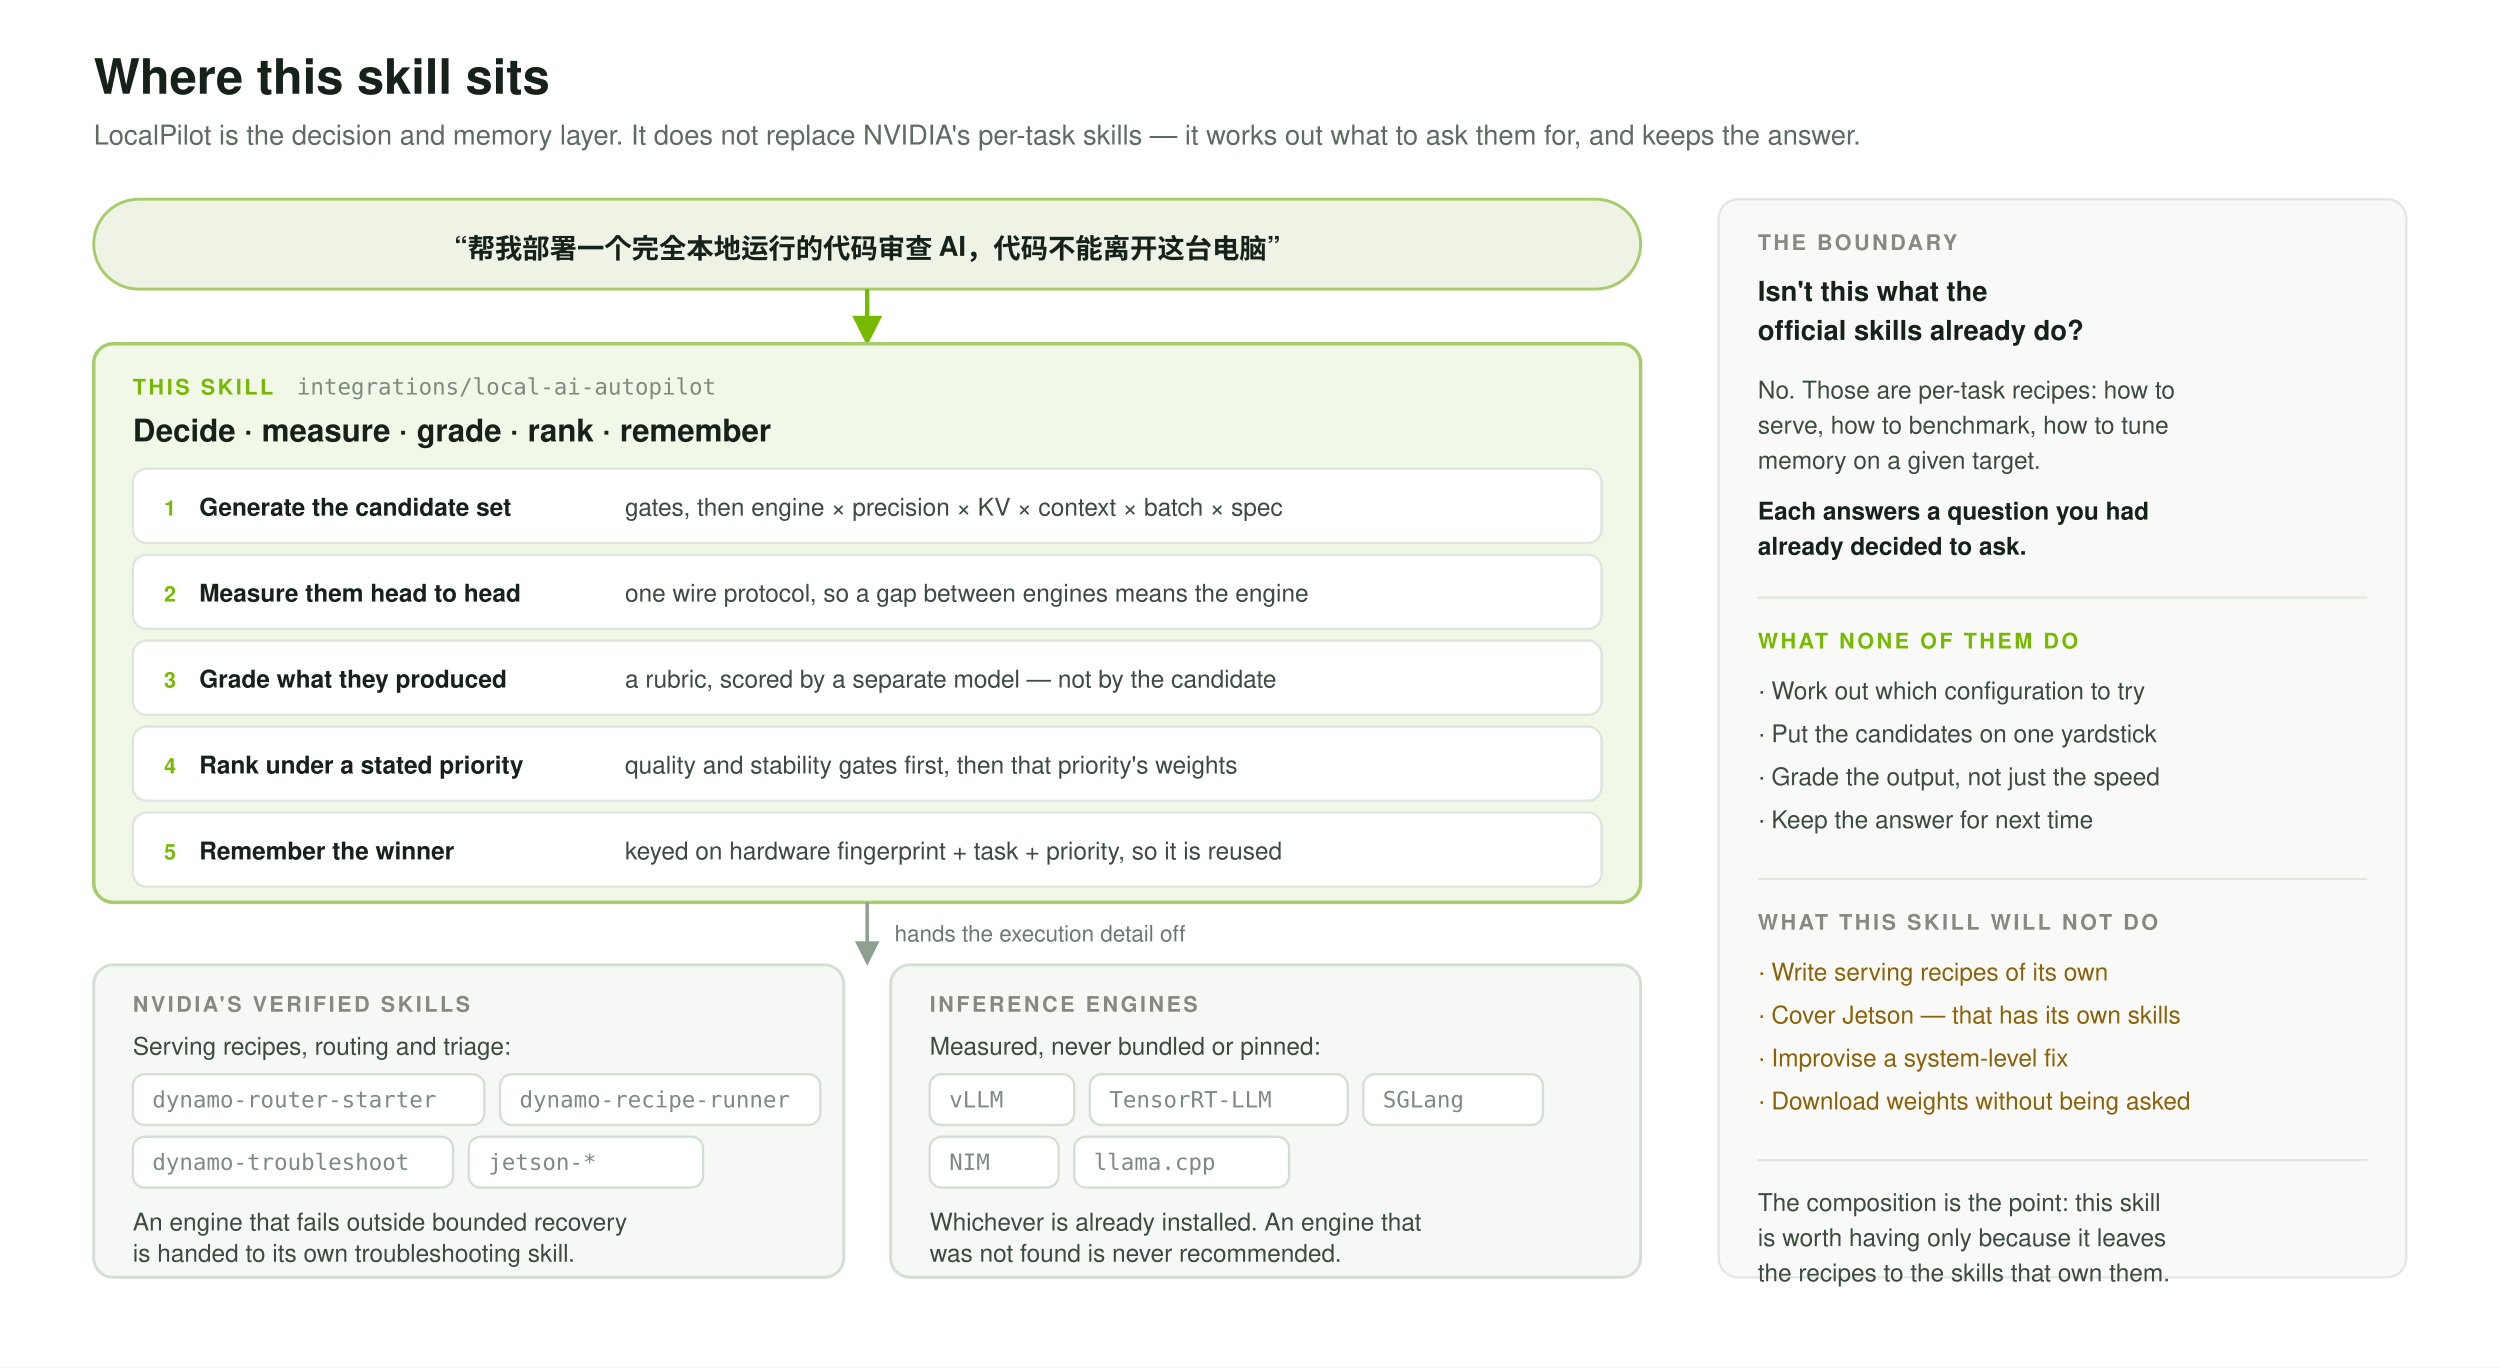
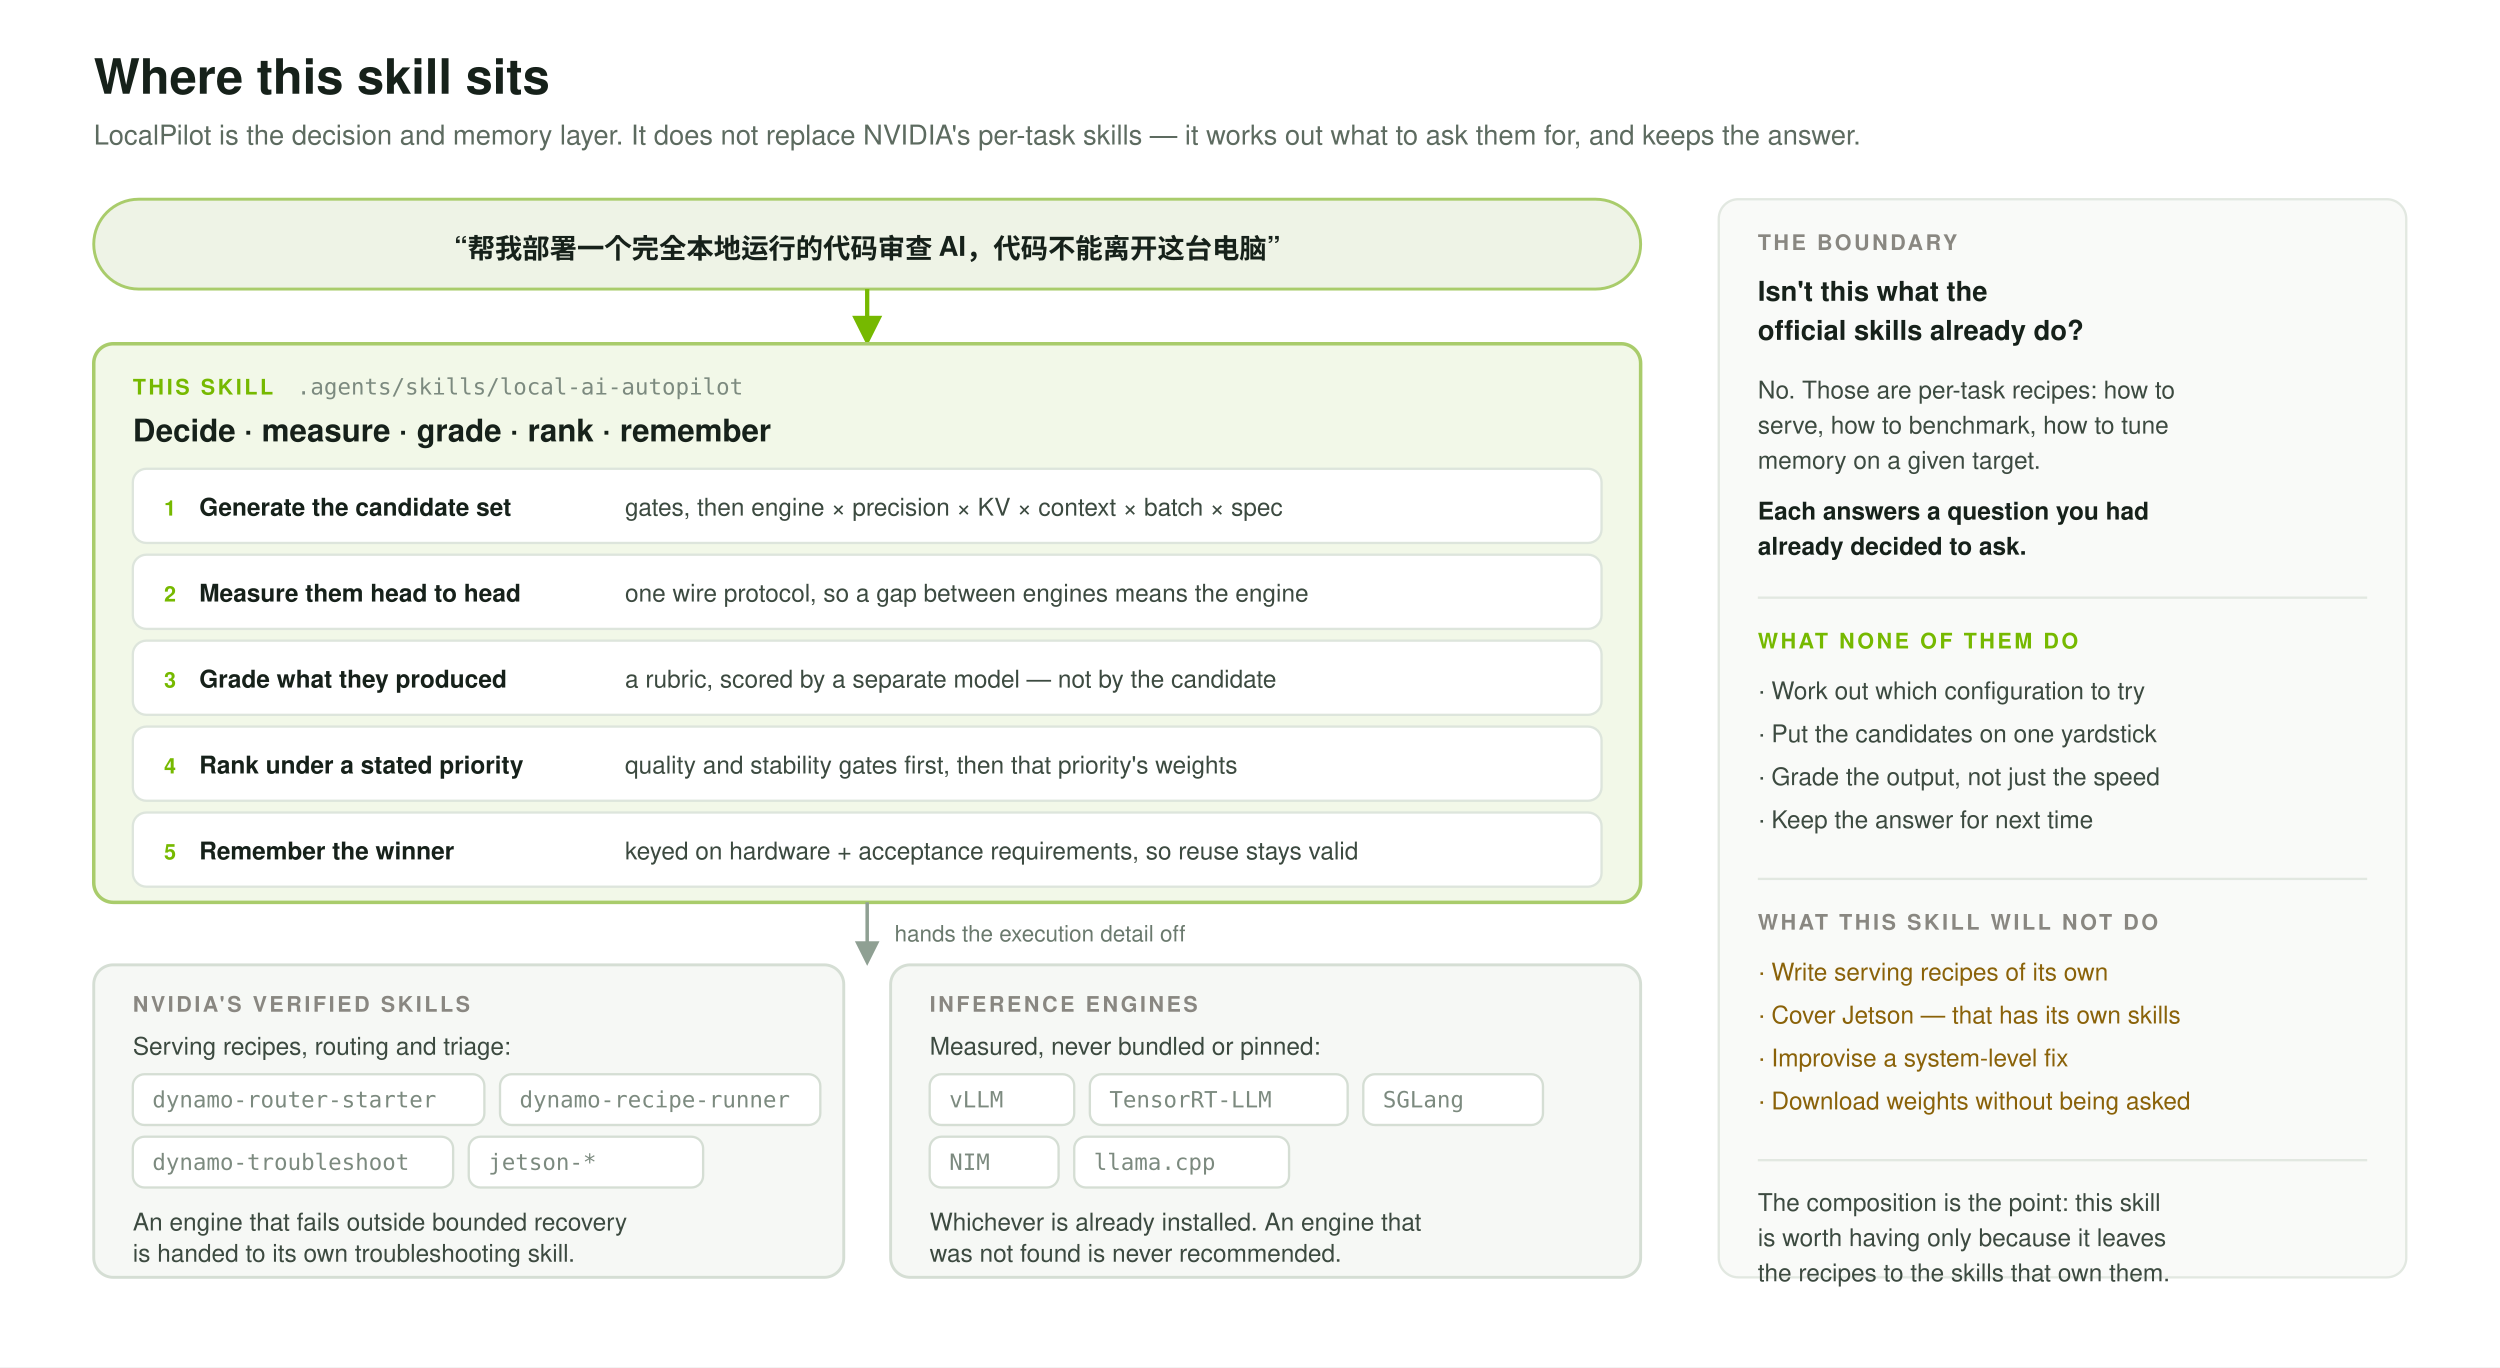
<svg xmlns="http://www.w3.org/2000/svg" viewBox="0 0 1280 700" width="1280" height="700" role="img" aria-label="Layer diagram showing LocalPilot as the decision and memory layer above NVIDIA's per-task skills and the inference engines">
  <style>
  .page   { fill: #ffffff; }
  .card   { fill: #f6f8f5; stroke: #d5ded4; stroke-width: 1.5; }
  .card-accent { fill: #f2f8e8; stroke: #a9cc6b; stroke-width: 1.8; }
  .card-sub    { fill: #ffffff; stroke: #dde5dc; stroke-width: 1.2; }
  .card-side   { fill: #f9faf8; stroke: #e2e8e1; stroke-width: 1.2; }
  .pill   { fill: #eef3e6; stroke: #a9cc6b; stroke-width: 1.5; }
  .chip   { fill: #ffffff; stroke: #d5ded4; stroke-width: 1.2; }

  text { font-family: -apple-system, BlinkMacSystemFont, "Segoe UI", Helvetica, Arial, sans-serif; }
  .h1   { font-size: 25px; font-weight: 700; fill: #16211a; }
  .h2   { font-size: 14px; fill: #5d6b60; }
  .eyebrow { font-size: 11px; font-weight: 700; fill: #76b900; letter-spacing: .12em; }
  .eyebrow-m { font-size: 11px; font-weight: 700; fill: #898781; letter-spacing: .12em; }
  .title   { font-size: 16px; font-weight: 650; fill: #16211a; }
  .stitle  { font-size: 14px; font-weight: 650; fill: #16211a; }
  .body    { font-size: 12.5px; fill: #3c4a40; }
  .em      { font-size: 12.5px; font-weight: 650; fill: #16211a; }
  .mod     { font-size: 11.5px; fill: #7c8a7f; font-family: ui-monospace, SFMono-Regular, Menlo, Consolas, monospace; }
  .ask     { font-size: 14px; font-weight: 600; fill: #16211a; }
  .num     { font-size: 11px; font-weight: 700; fill: #76b900; }
  .edge    { stroke: #8fa093; stroke-width: 1.8; fill: none; }
  .edge-accent { stroke: #76b900; stroke-width: 2.2; fill: none; }
  .lbl     { font-size: 11.5px; fill: #6b7a6e; }
  .no      { font-size: 12.5px; fill: #8a6209; }
</style>
  <defs>
    <marker id="a1" viewBox="0 0 10 10" refX="8" refY="5" markerWidth="7" markerHeight="7" orient="auto-start-reverse">
      <path d="M 0 0 L 10 5 L 0 10 z" fill="#8fa093" />
    </marker>
    <marker id="a2" viewBox="0 0 10 10" refX="8" refY="5" markerWidth="7" markerHeight="7" orient="auto-start-reverse">
      <path d="M 0 0 L 10 5 L 0 10 z" fill="#76b900" />
    </marker>
  </defs>
  <rect class="page" x="0" y="0" width="1280" height="700" />
  <text class="h1" x="48" y="48">Where this skill sits</text>
  <text class="h2" x="48" y="74">LocalPilot is the decision and memory layer. It does not replace NVIDIA's per-task skills — it works out what to ask them for, and keeps the answer.</text>
  <rect class="pill" x="48" y="102" width="792" height="46" rx="23" />
  <text class="ask" x="444" y="131" text-anchor="middle">“帮我部署一个完全本地运行的代码审查 AI，代码不能离开这台电脑”</text>
  <path class="edge-accent" d="M 444 148 L 444 174" marker-end="url(#a2)" />
  <rect class="card-accent" x="48" y="176" width="792" height="286" rx="10" />
  <text class="eyebrow" x="68" y="202">THIS SKILL</text>
-   <text class="mod" x="152" y="202">integrations/local-ai-autopilot</text>
+   <text class="mod" x="152" y="202">.agents/skills/local-ai-autopilot</text>
  <text class="title" x="68" y="226">Decide · measure · grade · rank · remember</text>
  <rect class="card-sub" x="68" y="240" width="752" height="38" rx="7" />
  <text class="num" x="84" y="264">1</text>
  <text class="em" x="102" y="264">Generate the candidate set</text>
  <text class="body" x="320" y="264">gates, then engine × precision × KV × context × batch × spec</text>
  <rect class="card-sub" x="68" y="284" width="752" height="38" rx="7" />
  <text class="num" x="84" y="308">2</text>
  <text class="em" x="102" y="308">Measure them head to head</text>
  <text class="body" x="320" y="308">one wire protocol, so a gap between engines means the engine</text>
  <rect class="card-sub" x="68" y="328" width="752" height="38" rx="7" />
  <text class="num" x="84" y="352">3</text>
  <text class="em" x="102" y="352">Grade what they produced</text>
  <text class="body" x="320" y="352">a rubric, scored by a separate model — not by the candidate</text>
  <rect class="card-sub" x="68" y="372" width="752" height="38" rx="7" />
  <text class="num" x="84" y="396">4</text>
  <text class="em" x="102" y="396">Rank under a stated priority</text>
  <text class="body" x="320" y="396">quality and stability gates first, then that priority's weights</text>
  <rect class="card-sub" x="68" y="416" width="752" height="38" rx="7" />
  <text class="num" x="84" y="440">5</text>
  <text class="em" x="102" y="440">Remember the winner</text>
-   <text class="body" x="320" y="440">keyed on hardware fingerprint + task + priority, so it is reused</text>
+   <text class="body" x="320" y="440">keyed on hardware + acceptance requirements, so reuse stays valid</text>
  <path class="edge" d="M 444 462 L 444 492" marker-end="url(#a1)" />
  <text class="lbl" x="458" y="482">hands the execution detail off</text>
  <rect class="card" x="48" y="494" width="384" height="160" rx="10" />
  <text class="eyebrow-m" x="68" y="518">NVIDIA'S VERIFIED SKILLS</text>
  <text class="body" x="68" y="540">Serving recipes, routing and triage:</text>
  <rect class="chip" x="68" y="550" width="180" height="26" rx="6" />
  <text class="mod" x="78" y="567">dynamo-router-starter</text>
  <rect class="chip" x="256" y="550" width="164" height="26" rx="6" />
  <text class="mod" x="266" y="567">dynamo-recipe-runner</text>
  <rect class="chip" x="68" y="582" width="164" height="26" rx="6" />
  <text class="mod" x="78" y="599">dynamo-troubleshoot</text>
  <rect class="chip" x="240" y="582" width="120" height="26" rx="6" />
  <text class="mod" x="250" y="599">jetson-*</text>
  <text class="body" x="68" y="630">An engine that fails outside bounded recovery</text>
  <text class="body" x="68" y="646">is handed to its own troubleshooting skill.</text>
  <rect class="card" x="456" y="494" width="384" height="160" rx="10" />
  <text class="eyebrow-m" x="476" y="518">INFERENCE ENGINES</text>
  <text class="body" x="476" y="540">Measured, never bundled or pinned:</text>
  <rect class="chip" x="476" y="550" width="74" height="26" rx="6" />
  <text class="mod" x="486" y="567">vLLM</text>
  <rect class="chip" x="558" y="550" width="132" height="26" rx="6" />
  <text class="mod" x="568" y="567">TensorRT-LLM</text>
  <rect class="chip" x="698" y="550" width="92" height="26" rx="6" />
  <text class="mod" x="708" y="567">SGLang</text>
  <rect class="chip" x="476" y="582" width="66" height="26" rx="6" />
  <text class="mod" x="486" y="599">NIM</text>
  <rect class="chip" x="550" y="582" width="110" height="26" rx="6" />
  <text class="mod" x="560" y="599">llama.cpp</text>
  <text class="body" x="476" y="630">Whichever is already installed. An engine that</text>
  <text class="body" x="476" y="646">was not found is never recommended.</text>
  <rect class="card-side" x="880" y="102" width="352" height="552" rx="10" />
  <text class="eyebrow-m" x="900" y="128">THE BOUNDARY</text>
  <text class="stitle" x="900" y="154">Isn't this what the</text>
  <text class="stitle" x="900" y="174">official skills already do?</text>
  <text class="body" x="900" y="204">No. Those are per-task recipes: how to</text>
  <text class="body" x="900" y="222">serve, how to benchmark, how to tune</text>
  <text class="body" x="900" y="240">memory on a given target.</text>
  <text class="em" x="900" y="266">Each answers a question you had</text>
  <text class="em" x="900" y="284">already decided to ask.</text>
  <line x1="900" y1="306" x2="1212" y2="306" stroke="#e2e8e1" stroke-width="1.2" />
  <text class="eyebrow" x="900" y="332">WHAT NONE OF THEM DO</text>
  <text class="body" x="900" y="358">· Work out which configuration to try</text>
  <text class="body" x="900" y="380">· Put the candidates on one yardstick</text>
  <text class="body" x="900" y="402">· Grade the output, not just the speed</text>
  <text class="body" x="900" y="424">· Keep the answer for next time</text>
  <line x1="900" y1="450" x2="1212" y2="450" stroke="#e2e8e1" stroke-width="1.2" />
  <text class="eyebrow-m" x="900" y="476">WHAT THIS SKILL WILL NOT DO</text>
  <text class="no" x="900" y="502">· Write serving recipes of its own</text>
  <text class="no" x="900" y="524">· Cover Jetson — that has its own skills</text>
  <text class="no" x="900" y="546">· Improvise a system-level fix</text>
  <text class="no" x="900" y="568">· Download weights without being asked</text>
  <line x1="900" y1="594" x2="1212" y2="594" stroke="#e2e8e1" stroke-width="1.2" />
  <text class="body" x="900" y="620">The composition is the point: this skill</text>
  <text class="body" x="900" y="638">is worth having only because it leaves</text>
  <text class="body" x="900" y="656">the recipes to the skills that own them.</text>
</svg>
